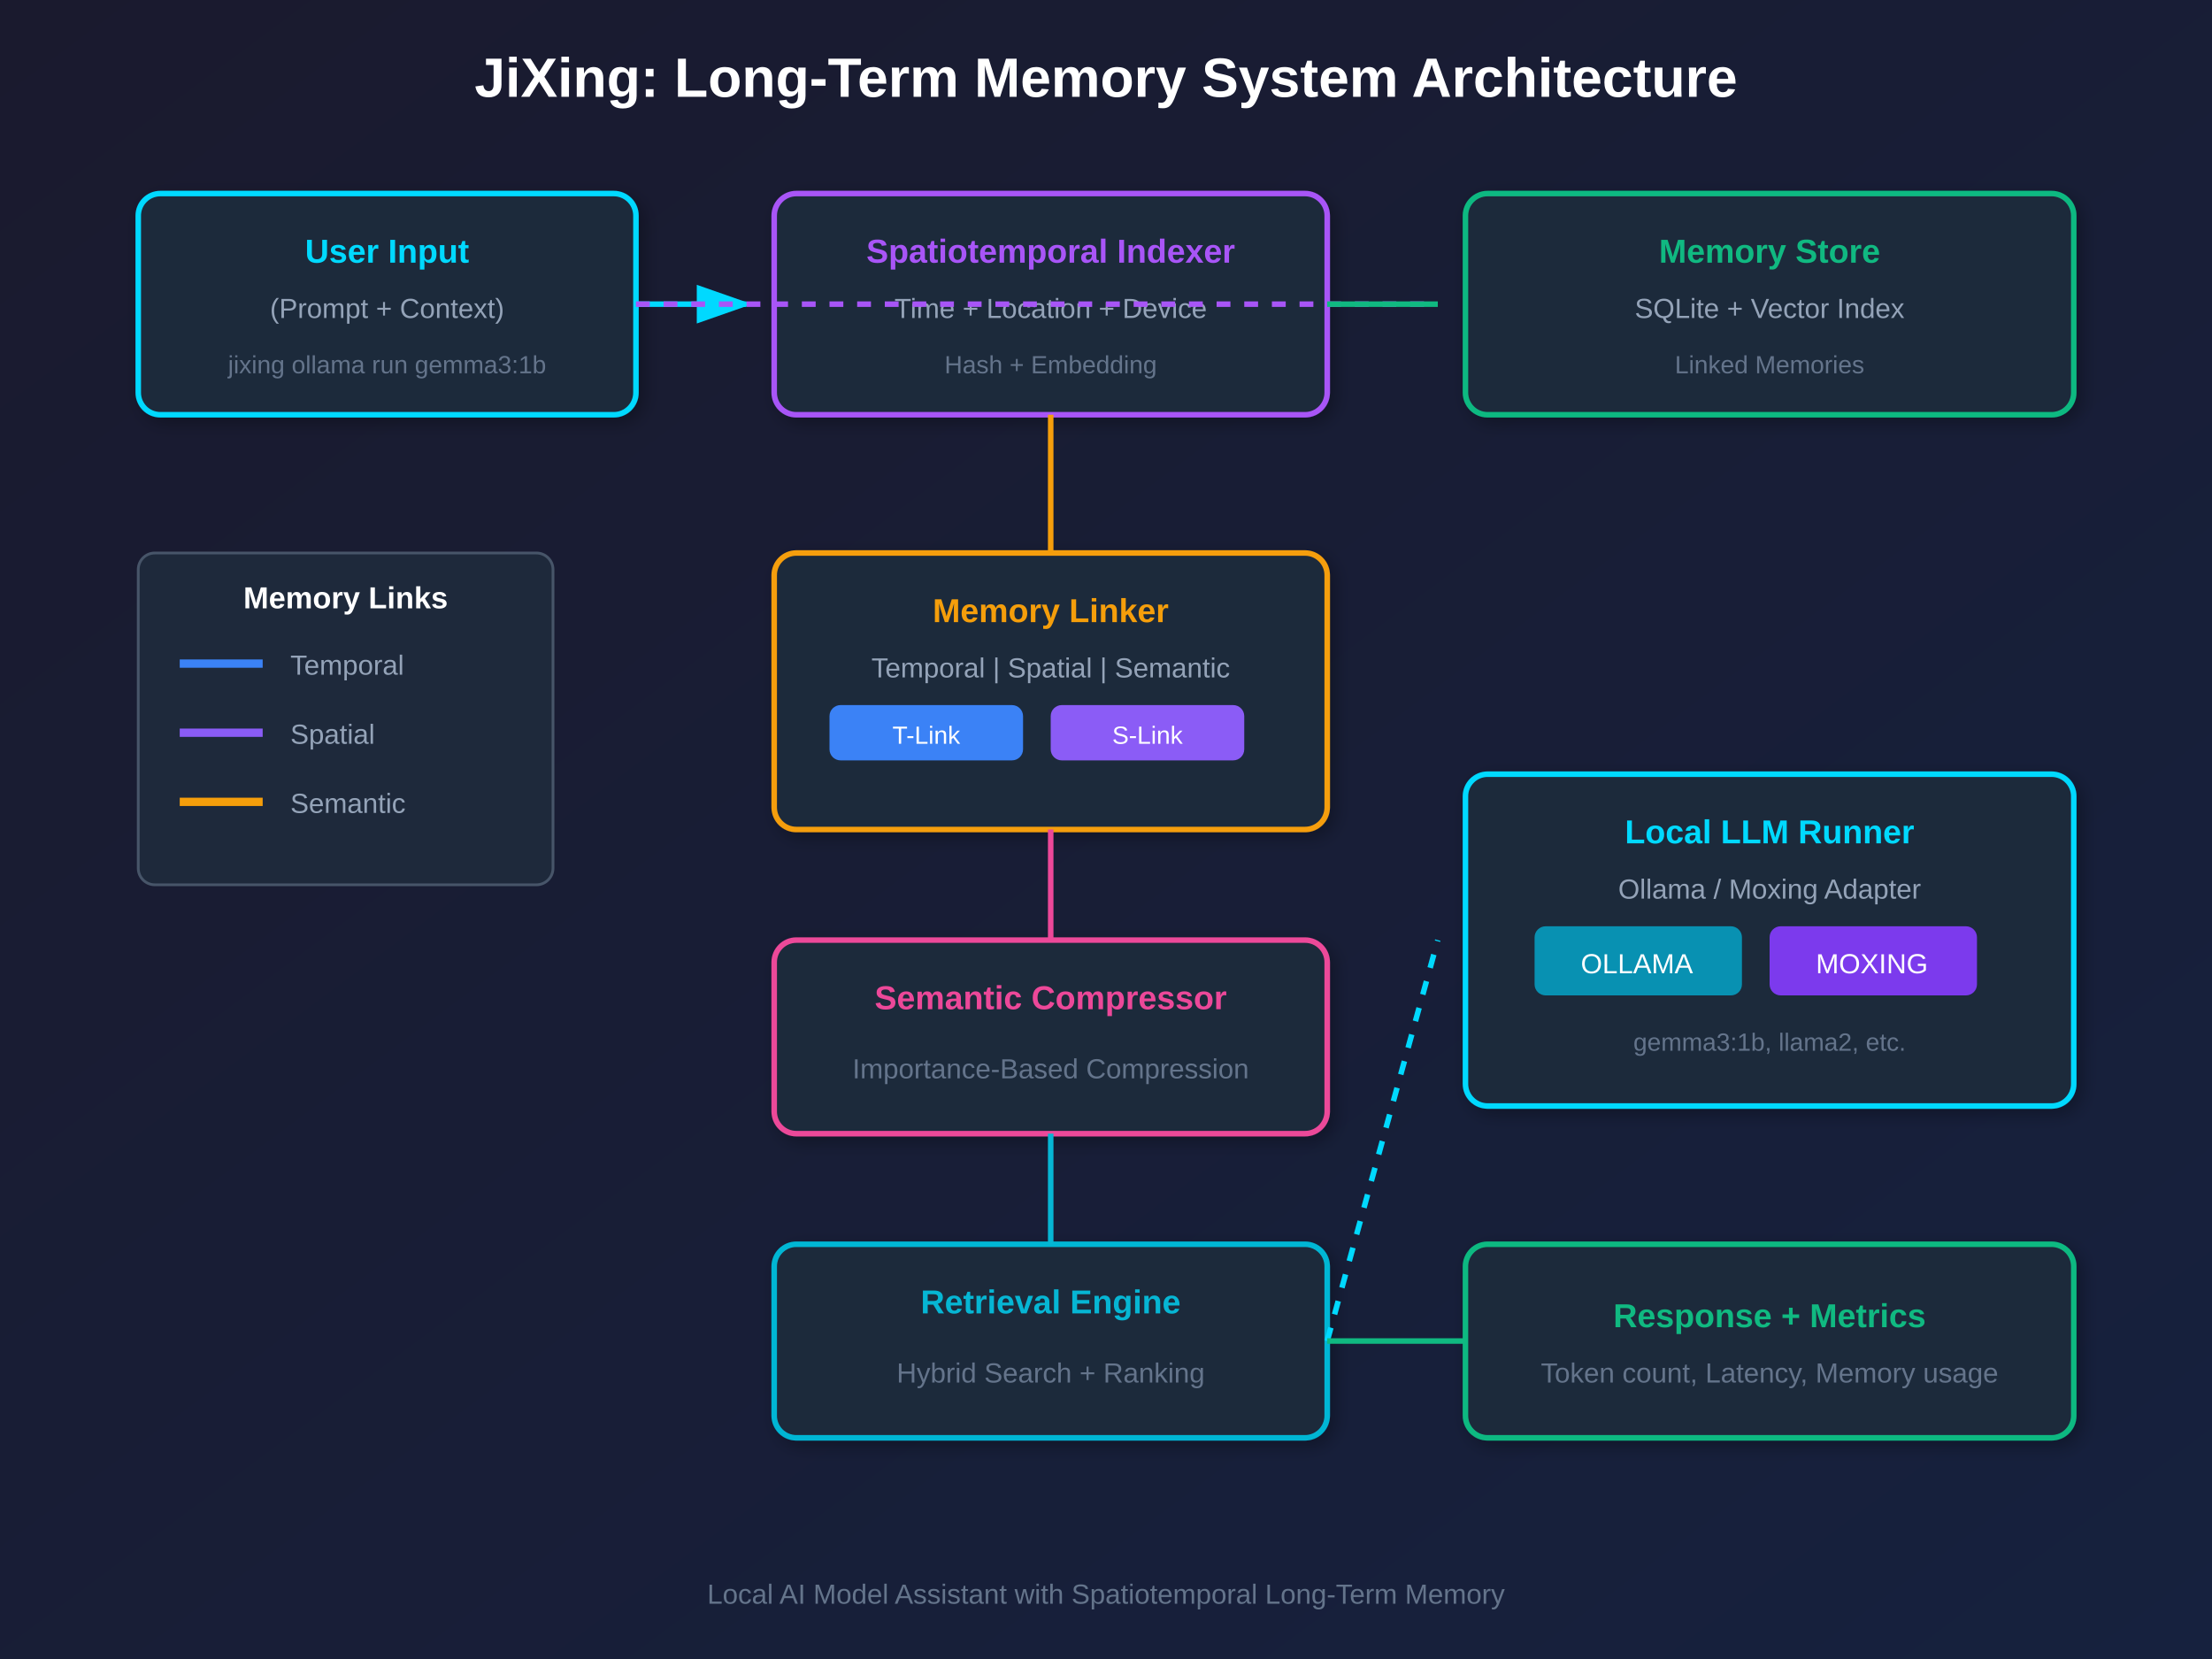
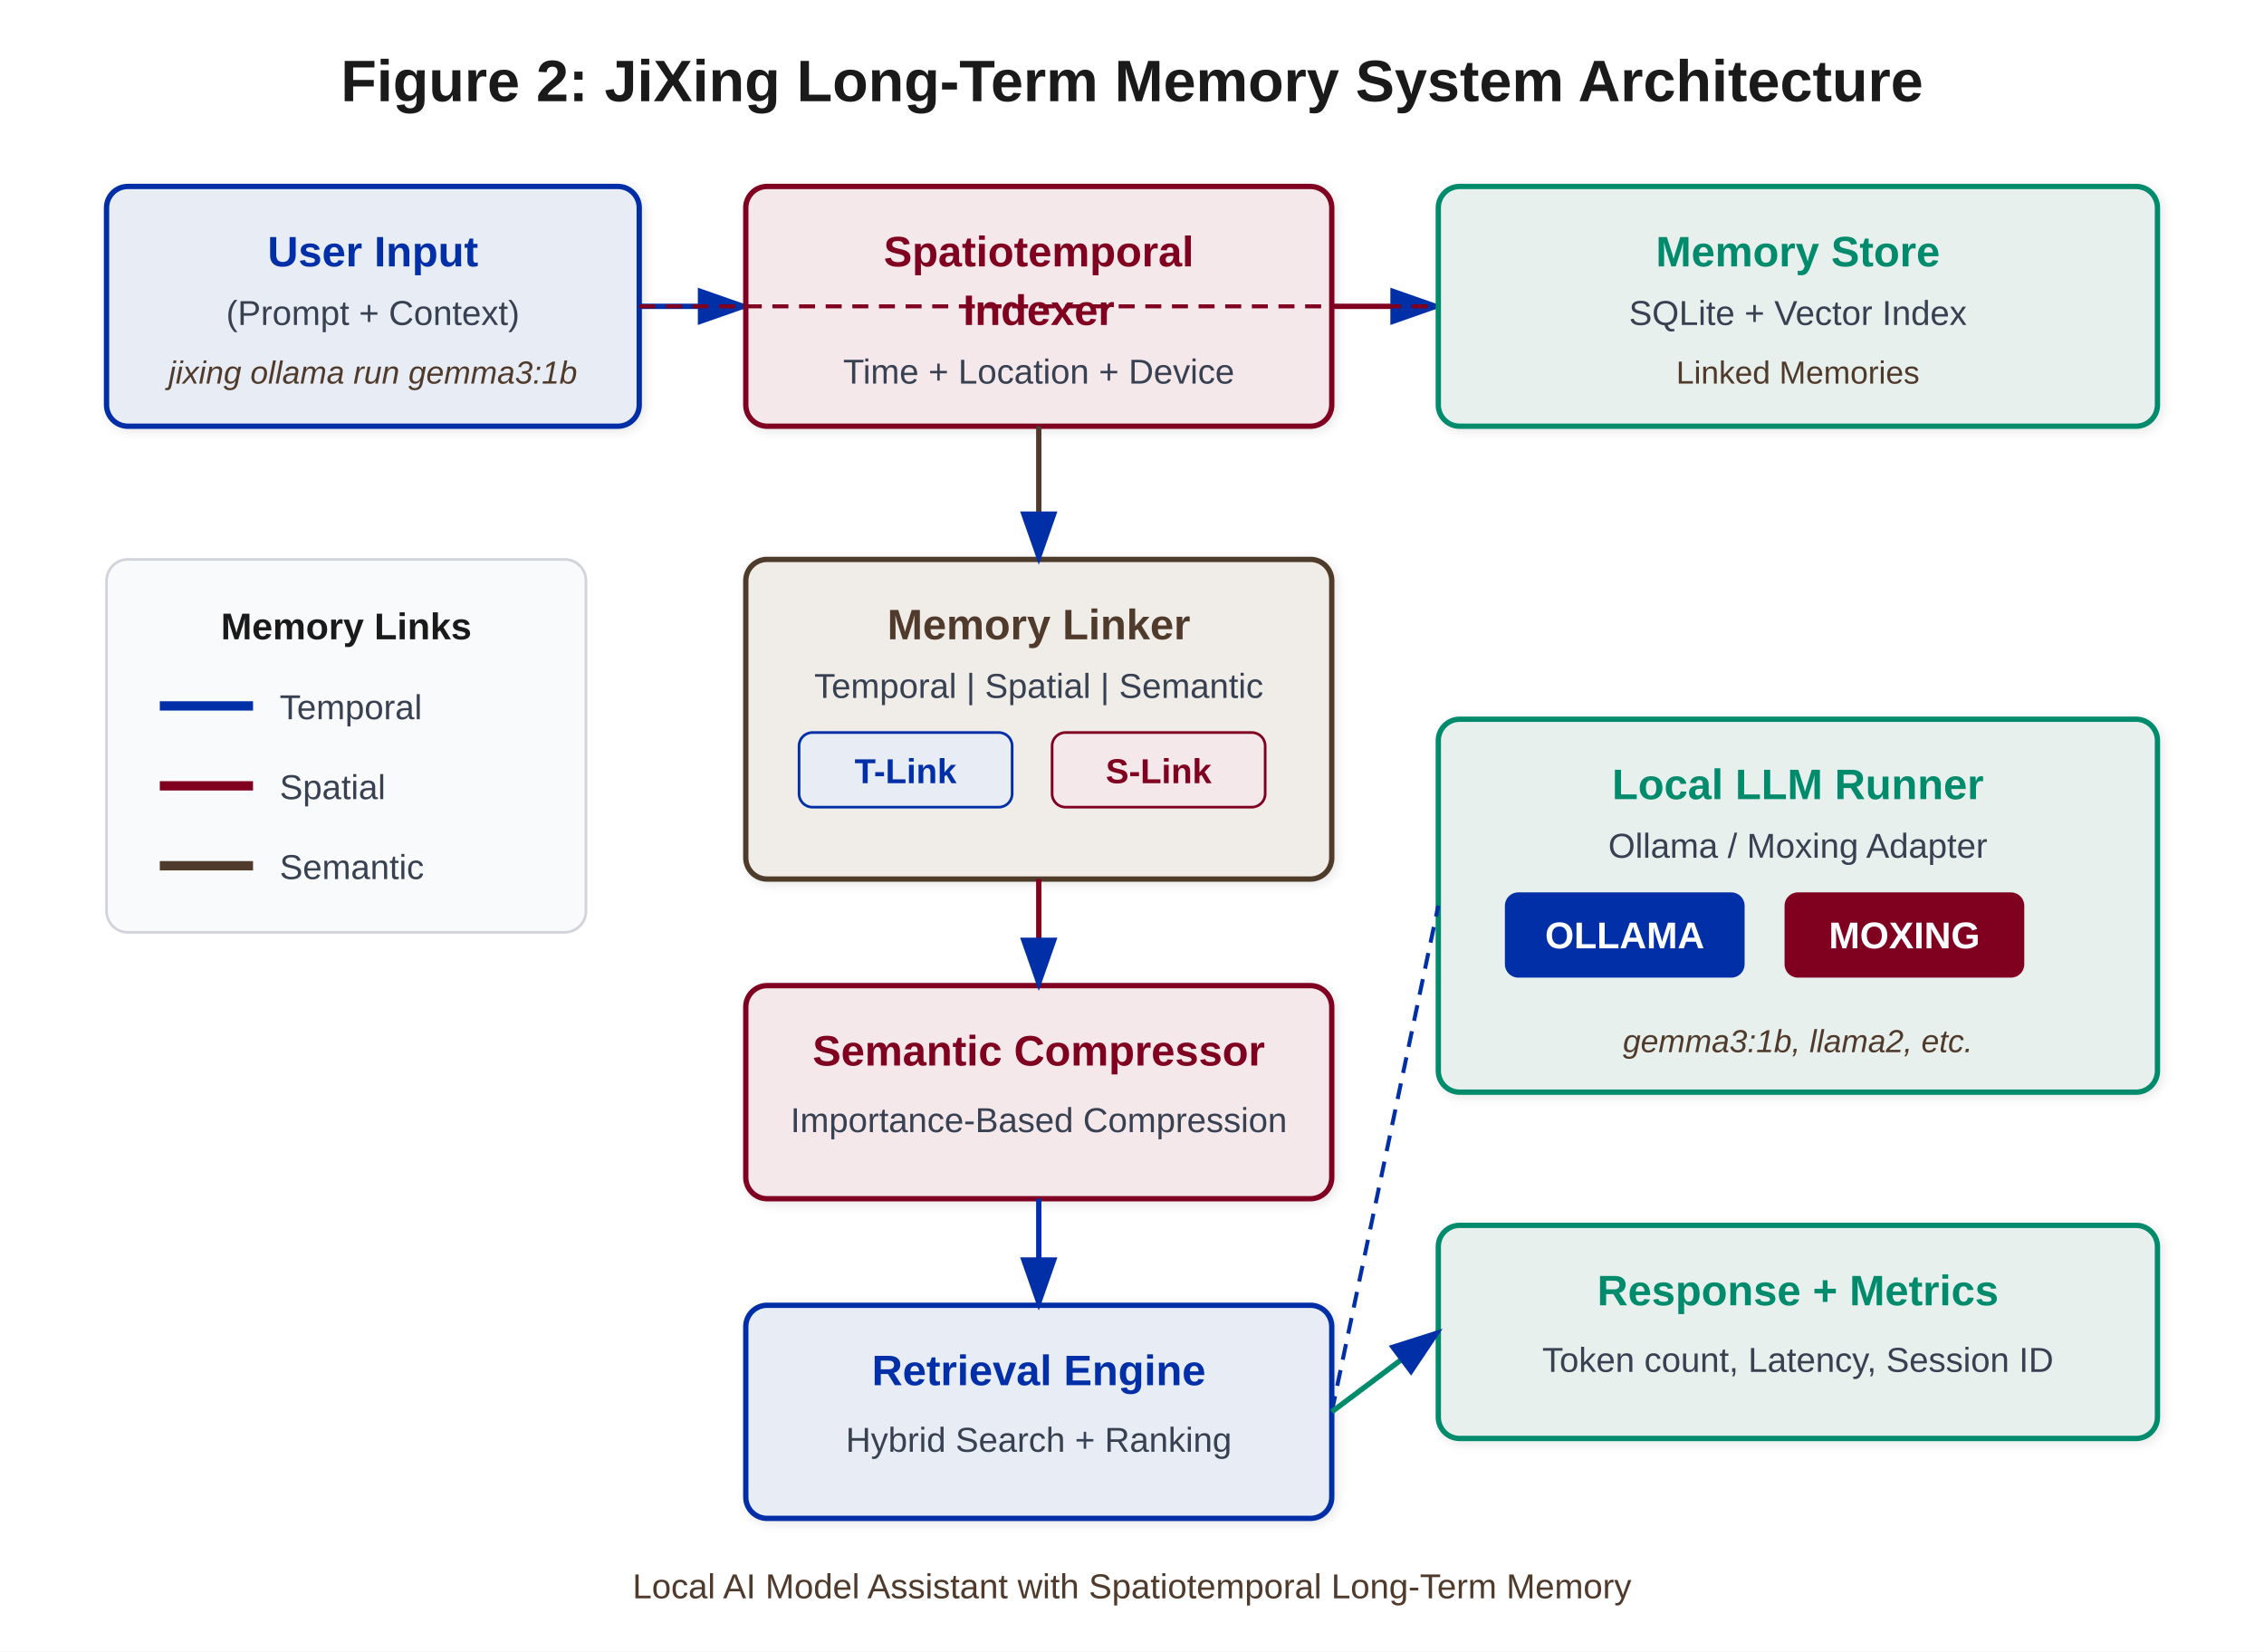
- <svg xmlns="http://www.w3.org/2000/svg" viewBox="0 0 800 600">
+ <svg xmlns="http://www.w3.org/2000/svg" viewBox="0 0 850 620">
  <defs>
-     <linearGradient id="bgGrad" x1="0%" y1="0%" x2="100%" y2="100%">
-       <stop offset="0%" style="stop-color:#1a1a2e" />
-       <stop offset="100%" style="stop-color:#16213e" />
-     </linearGradient>
-     <linearGradient id="blueGrad" x1="0%" y1="0%" x2="100%" y2="0%">
-       <stop offset="0%" style="stop-color:#00d9ff" />
-       <stop offset="100%" style="stop-color:#0099cc" />
-     </linearGradient>
-     <linearGradient id="purpleGrad" x1="0%" y1="0%" x2="100%" y2="0%">
-       <stop offset="0%" style="stop-color:#a855f7" />
-       <stop offset="100%" style="stop-color:#7c3aed" />
-     </linearGradient>
-     <linearGradient id="greenGrad" x1="0%" y1="0%" x2="100%" y2="0%">
-       <stop offset="0%" style="stop-color:#10b981" />
-       <stop offset="100%" style="stop-color:#059669" />
-     </linearGradient>
-     <linearGradient id="orangeGrad" x1="0%" y1="0%" x2="100%" y2="0%">
-       <stop offset="0%" style="stop-color:#f59e0b" />
-       <stop offset="100%" style="stop-color:#d97706" />
-     </linearGradient>
-     <filter id="shadow" x="-20%" y="-20%" width="140%" height="140%">
-       <feDropShadow dx="2" dy="2" stdDeviation="3" flood-opacity="0.3" />
+     <filter id="shadow" x="-10%" y="-10%" width="120%" height="120%">
+       <feDropShadow dx="1" dy="1" stdDeviation="2" flood-opacity="0.10" />
    </filter>
-   </defs>
-   <rect width="800" height="600" fill="url(#bgGrad)" />
-   <text x="400" y="35" text-anchor="middle" fill="#ffffff" font-family="Arial, sans-serif" font-size="20" font-weight="bold">JiXing: Long-Term Memory System Architecture</text>
-   <rect x="50" y="70" width="180" height="80" rx="8" fill="#1e293b" stroke="#00d9ff" stroke-width="2" filter="url(#shadow)" />
-   <text x="140" y="95" text-anchor="middle" fill="#00d9ff" font-family="Arial, sans-serif" font-size="12" font-weight="bold">User Input</text>
-   <text x="140" y="115" text-anchor="middle" fill="#94a3b8" font-family="Arial, sans-serif" font-size="10">(Prompt + Context)</text>
-   <text x="140" y="135" text-anchor="middle" fill="#64748b" font-family="Arial, sans-serif" font-size="9">jixing ollama run gemma3:1b</text>
-   <rect x="280" y="70" width="200" height="80" rx="8" fill="#1e293b" stroke="#a855f7" stroke-width="2" filter="url(#shadow)" />
-   <text x="380" y="95" text-anchor="middle" fill="#a855f7" font-family="Arial, sans-serif" font-size="12" font-weight="bold">Spatiotemporal Indexer</text>
-   <text x="380" y="115" text-anchor="middle" fill="#94a3b8" font-family="Arial, sans-serif" font-size="10">Time + Location + Device</text>
-   <text x="380" y="135" text-anchor="middle" fill="#64748b" font-family="Arial, sans-serif" font-size="9">Hash + Embedding</text>
-   <rect x="530" y="70" width="220" height="80" rx="8" fill="#1e293b" stroke="#10b981" stroke-width="2" filter="url(#shadow)" />
-   <text x="640" y="95" text-anchor="middle" fill="#10b981" font-family="Arial, sans-serif" font-size="12" font-weight="bold">Memory Store</text>
-   <text x="640" y="115" text-anchor="middle" fill="#94a3b8" font-family="Arial, sans-serif" font-size="10">SQLite + Vector Index</text>
-   <text x="640" y="135" text-anchor="middle" fill="#64748b" font-family="Arial, sans-serif" font-size="9">Linked Memories</text>
-   <path d="M230 110 L270 110" stroke="#00d9ff" stroke-width="2" fill="none" marker-end="url(#arrowBlue)" />
-   <path d="M230 110 L520 110" stroke="#a855f7" stroke-width="2" stroke-dasharray="5,5" fill="none" />
-   <rect x="280" y="200" width="200" height="100" rx="8" fill="#1e293b" stroke="#f59e0b" stroke-width="2" filter="url(#shadow)" />
-   <text x="380" y="225" text-anchor="middle" fill="#f59e0b" font-family="Arial, sans-serif" font-size="12" font-weight="bold">Memory Linker</text>
-   <text x="380" y="245" text-anchor="middle" fill="#94a3b8" font-family="Arial, sans-serif" font-size="10">Temporal | Spatial | Semantic</text>
-   <rect x="300" y="255" width="70" height="20" rx="4" fill="#3b82f6" />
-   <text x="335" y="269" text-anchor="middle" fill="#ffffff" font-family="Arial, sans-serif" font-size="9">T-Link</text>
-   <rect x="380" y="255" width="70" height="20" rx="4" fill="#8b5cf6" />
-   <text x="415" y="269" text-anchor="middle" fill="#ffffff" font-family="Arial, sans-serif" font-size="9">S-Link</text>
-   <rect x="280" y="340" width="200" height="70" rx="8" fill="#1e293b" stroke="#ec4899" stroke-width="2" filter="url(#shadow)" />
-   <text x="380" y="365" text-anchor="middle" fill="#ec4899" font-family="Arial, sans-serif" font-size="12" font-weight="bold">Semantic Compressor</text>
-   <text x="380" y="390" text-anchor="middle" fill="#64748b" font-family="Arial, sans-serif" font-size="10">Importance-Based Compression</text>
-   <rect x="280" y="450" width="200" height="70" rx="8" fill="#1e293b" stroke="#06b6d4" stroke-width="2" filter="url(#shadow)" />
-   <text x="380" y="475" text-anchor="middle" fill="#06b6d4" font-family="Arial, sans-serif" font-size="12" font-weight="bold">Retrieval Engine</text>
-   <text x="380" y="500" text-anchor="middle" fill="#64748b" font-family="Arial, sans-serif" font-size="10">Hybrid Search + Ranking</text>
-   <rect x="530" y="280" width="220" height="120" rx="8" fill="#1e293b" stroke="#00d9ff" stroke-width="2" filter="url(#shadow)" />
-   <text x="640" y="305" text-anchor="middle" fill="#00d9ff" font-family="Arial, sans-serif" font-size="12" font-weight="bold">Local LLM Runner</text>
-   <text x="640" y="325" text-anchor="middle" fill="#94a3b8" font-family="Arial, sans-serif" font-size="10">Ollama / Moxing Adapter</text>
-   <rect x="555" y="335" width="75" height="25" rx="4" fill="#0891b2" />
-   <text x="592" y="352" text-anchor="middle" fill="#ffffff" font-family="Arial, sans-serif" font-size="10">OLLAMA</text>
-   <rect x="640" y="335" width="75" height="25" rx="4" fill="#7c3aed" />
-   <text x="677" y="352" text-anchor="middle" fill="#ffffff" font-family="Arial, sans-serif" font-size="10">MOXING</text>
-   <text x="640" y="380" text-anchor="middle" fill="#64748b" font-family="Arial, sans-serif" font-size="9">gemma3:1b, llama2, etc.</text>
-   <rect x="530" y="450" width="220" height="70" rx="8" fill="#1e293b" stroke="#10b981" stroke-width="2" filter="url(#shadow)" />
-   <text x="640" y="480" text-anchor="middle" fill="#10b981" font-family="Arial, sans-serif" font-size="12" font-weight="bold">Response + Metrics</text>
-   <text x="640" y="500" text-anchor="middle" fill="#64748b" font-family="Arial, sans-serif" font-size="10">Token count, Latency, Memory usage</text>
-   <path d="M480 110 L520 110" stroke="#10b981" stroke-width="2" fill="none" />
-   <path d="M380 150 L380 200" stroke="#f59e0b" stroke-width="2" fill="none" />
-   <path d="M380 300 L380 340" stroke="#ec4899" stroke-width="2" fill="none" />
-   <path d="M380 410 L380 450" stroke="#06b6d4" stroke-width="2" fill="none" />
-   <path d="M480 485 L520 340" stroke="#00d9ff" stroke-width="2" stroke-dasharray="5,5" fill="none" />
-   <path d="M480 485 L530 485" stroke="#10b981" stroke-width="2" fill="none" />
-   <rect x="50" y="200" width="150" height="120" rx="6" fill="#1e293b" stroke="#475569" stroke-width="1" />
-   <text x="125" y="220" text-anchor="middle" fill="#ffffff" font-family="Arial, sans-serif" font-size="11" font-weight="bold">Memory Links</text>
-   <line x1="65" y1="240" x2="95" y2="240" stroke="#3b82f6" stroke-width="3" />
-   <text x="105" y="244" fill="#94a3b8" font-family="Arial, sans-serif" font-size="10">Temporal</text>
-   <line x1="65" y1="265" x2="95" y2="265" stroke="#8b5cf6" stroke-width="3" />
-   <text x="105" y="269" fill="#94a3b8" font-family="Arial, sans-serif" font-size="10">Spatial</text>
-   <line x1="65" y1="290" x2="95" y2="290" stroke="#f59e0b" stroke-width="3" />
-   <text x="105" y="294" fill="#94a3b8" font-family="Arial, sans-serif" font-size="10">Semantic</text>
-   <defs>
    <marker id="arrowBlue" markerWidth="10" markerHeight="7" refX="9" refY="3.5" orient="auto">
-       <polygon points="0 0, 10 3.5, 0 7" fill="#00d9ff" />
+       <polygon points="0 0, 10 3.5, 0 7" fill="#002FA7" />
    </marker>
  </defs>
-   <text x="400" y="580" text-anchor="middle" fill="#64748b" font-family="Arial, sans-serif" font-size="10">Local AI Model Assistant with Spatiotemporal Long-Term Memory</text>
+   <rect width="850" height="620" fill="#ffffff" />
+   <text x="425" y="38" text-anchor="middle" fill="#1a1a1a" font-family="Arial, sans-serif" font-size="22" font-weight="bold">Figure 2: JiXing Long-Term Memory System Architecture</text>
+   <rect x="40" y="70" width="200" height="90" rx="8" fill="#e8edf5" stroke="#002FA7" stroke-width="2" filter="url(#shadow)" />
+   <text x="140" y="100" text-anchor="middle" fill="#002FA7" font-family="Arial, sans-serif" font-size="16" font-weight="bold">User Input</text>
+   <text x="140" y="122" text-anchor="middle" fill="#374151" font-family="Arial, sans-serif" font-size="13">(Prompt + Context)</text>
+   <text x="140" y="144" text-anchor="middle" fill="#4F3A2B" font-family="Arial, sans-serif" font-size="12" font-style="italic">jixing ollama run gemma3:1b</text>
+   <path d="M240 115 L280 115" stroke="#002FA7" stroke-width="2" fill="none" marker-end="url(#arrowBlue)" />
+   <rect x="280" y="70" width="220" height="90" rx="8" fill="#f5e8eb" stroke="#800020" stroke-width="2" filter="url(#shadow)" />
+   <text x="390" y="100" text-anchor="middle" fill="#800020" font-family="Arial, sans-serif" font-size="16" font-weight="bold">Spatiotemporal</text>
+   <text x="390" y="122" text-anchor="middle" fill="#800020" font-family="Arial, sans-serif" font-size="16" font-weight="bold">Indexer</text>
+   <text x="390" y="144" text-anchor="middle" fill="#374151" font-family="Arial, sans-serif" font-size="13">Time + Location + Device</text>
+   <path d="M500 115 L540 115" stroke="#800020" stroke-width="2" fill="none" marker-end="url(#arrowBlue)" />
+   <rect x="540" y="70" width="270" height="90" rx="8" fill="#e8f0ed" stroke="#008B6C" stroke-width="2" filter="url(#shadow)" />
+   <text x="675" y="100" text-anchor="middle" fill="#008B6C" font-family="Arial, sans-serif" font-size="16" font-weight="bold">Memory Store</text>
+   <text x="675" y="122" text-anchor="middle" fill="#374151" font-family="Arial, sans-serif" font-size="13">SQLite + Vector Index</text>
+   <text x="675" y="144" text-anchor="middle" fill="#4F3A2B" font-family="Arial, sans-serif" font-size="12">Linked Memories</text>
+   <path d="M240 115 L540 115" stroke="#800020" stroke-width="1.5" stroke-dasharray="6,4" fill="none" />
+   <rect x="280" y="210" width="220" height="120" rx="8" fill="#f0ede9" stroke="#4F3A2B" stroke-width="2" filter="url(#shadow)" />
+   <text x="390" y="240" text-anchor="middle" fill="#4F3A2B" font-family="Arial, sans-serif" font-size="16" font-weight="bold">Memory Linker</text>
+   <text x="390" y="262" text-anchor="middle" fill="#374151" font-family="Arial, sans-serif" font-size="13">Temporal | Spatial | Semantic</text>
+   <rect x="300" y="275" width="80" height="28" rx="5" fill="#e8edf5" stroke="#002FA7" stroke-width="1" />
+   <text x="340" y="294" text-anchor="middle" fill="#002FA7" font-family="Arial, sans-serif" font-size="13" font-weight="bold">T-Link</text>
+   <rect x="395" y="275" width="80" height="28" rx="5" fill="#f5e8eb" stroke="#800020" stroke-width="1" />
+   <text x="435" y="294" text-anchor="middle" fill="#800020" font-family="Arial, sans-serif" font-size="13" font-weight="bold">S-Link</text>
+   <path d="M390 160 L390 210" stroke="#4F3A2B" stroke-width="2" fill="none" marker-end="url(#arrowBlue)" />
+   <rect x="280" y="370" width="220" height="80" rx="8" fill="#f5e8eb" stroke="#800020" stroke-width="2" filter="url(#shadow)" />
+   <text x="390" y="400" text-anchor="middle" fill="#800020" font-family="Arial, sans-serif" font-size="16" font-weight="bold">Semantic Compressor</text>
+   <text x="390" y="425" text-anchor="middle" fill="#374151" font-family="Arial, sans-serif" font-size="13">Importance-Based Compression</text>
+   <path d="M390 330 L390 370" stroke="#800020" stroke-width="2" fill="none" marker-end="url(#arrowBlue)" />
+   <rect x="280" y="490" width="220" height="80" rx="8" fill="#e8edf5" stroke="#002FA7" stroke-width="2" filter="url(#shadow)" />
+   <text x="390" y="520" text-anchor="middle" fill="#002FA7" font-family="Arial, sans-serif" font-size="16" font-weight="bold">Retrieval Engine</text>
+   <text x="390" y="545" text-anchor="middle" fill="#374151" font-family="Arial, sans-serif" font-size="13">Hybrid Search + Ranking</text>
+   <path d="M390 450 L390 490" stroke="#002FA7" stroke-width="2" fill="none" marker-end="url(#arrowBlue)" />
+   <rect x="540" y="270" width="270" height="140" rx="8" fill="#e8f0ed" stroke="#008B6C" stroke-width="2" filter="url(#shadow)" />
+   <text x="675" y="300" text-anchor="middle" fill="#008B6C" font-family="Arial, sans-serif" font-size="16" font-weight="bold">Local LLM Runner</text>
+   <text x="675" y="322" text-anchor="middle" fill="#374151" font-family="Arial, sans-serif" font-size="13">Ollama / Moxing Adapter</text>
+   <rect x="565" y="335" width="90" height="32" rx="5" fill="#002FA7" />
+   <text x="610" y="356" text-anchor="middle" fill="#ffffff" font-family="Arial, sans-serif" font-size="14" font-weight="bold">OLLAMA</text>
+   <rect x="670" y="335" width="90" height="32" rx="5" fill="#800020" />
+   <text x="715" y="356" text-anchor="middle" fill="#ffffff" font-family="Arial, sans-serif" font-size="14" font-weight="bold">MOXING</text>
+   <text x="675" y="395" text-anchor="middle" fill="#4F3A2B" font-family="Arial, sans-serif" font-size="12" font-style="italic">gemma3:1b, llama2, etc.</text>
+   <path d="M500 530 L540 340" stroke="#002FA7" stroke-width="1.5" stroke-dasharray="6,4" fill="none" />
+   <rect x="540" y="460" width="270" height="80" rx="8" fill="#e8f0ed" stroke="#008B6C" stroke-width="2" filter="url(#shadow)" />
+   <text x="675" y="490" text-anchor="middle" fill="#008B6C" font-family="Arial, sans-serif" font-size="16" font-weight="bold">Response + Metrics</text>
+   <text x="675" y="515" text-anchor="middle" fill="#374151" font-family="Arial, sans-serif" font-size="13">Token count, Latency, Session ID</text>
+   <path d="M500 530 L540 500" stroke="#008B6C" stroke-width="2" fill="none" marker-end="url(#arrowBlue)" />
+   <rect x="40" y="210" width="180" height="140" rx="8" fill="#f9fafb" stroke="#d1d5db" stroke-width="1" />
+   <text x="130" y="240" text-anchor="middle" fill="#1a1a1a" font-family="Arial, sans-serif" font-size="14" font-weight="bold">Memory Links</text>
+   <line x1="60" y1="265" x2="95" y2="265" stroke="#002FA7" stroke-width="3.5" />
+   <text x="105" y="270" fill="#374151" font-family="Arial, sans-serif" font-size="13">Temporal</text>
+   <line x1="60" y1="295" x2="95" y2="295" stroke="#800020" stroke-width="3.5" />
+   <text x="105" y="300" fill="#374151" font-family="Arial, sans-serif" font-size="13">Spatial</text>
+   <line x1="60" y1="325" x2="95" y2="325" stroke="#4F3A2B" stroke-width="3.5" />
+   <text x="105" y="330" fill="#374151" font-family="Arial, sans-serif" font-size="13">Semantic</text>
+   <text x="425" y="600" text-anchor="middle" fill="#4F3A2B" font-family="Arial, sans-serif" font-size="13">Local AI Model Assistant with Spatiotemporal Long-Term Memory</text>
</svg>
